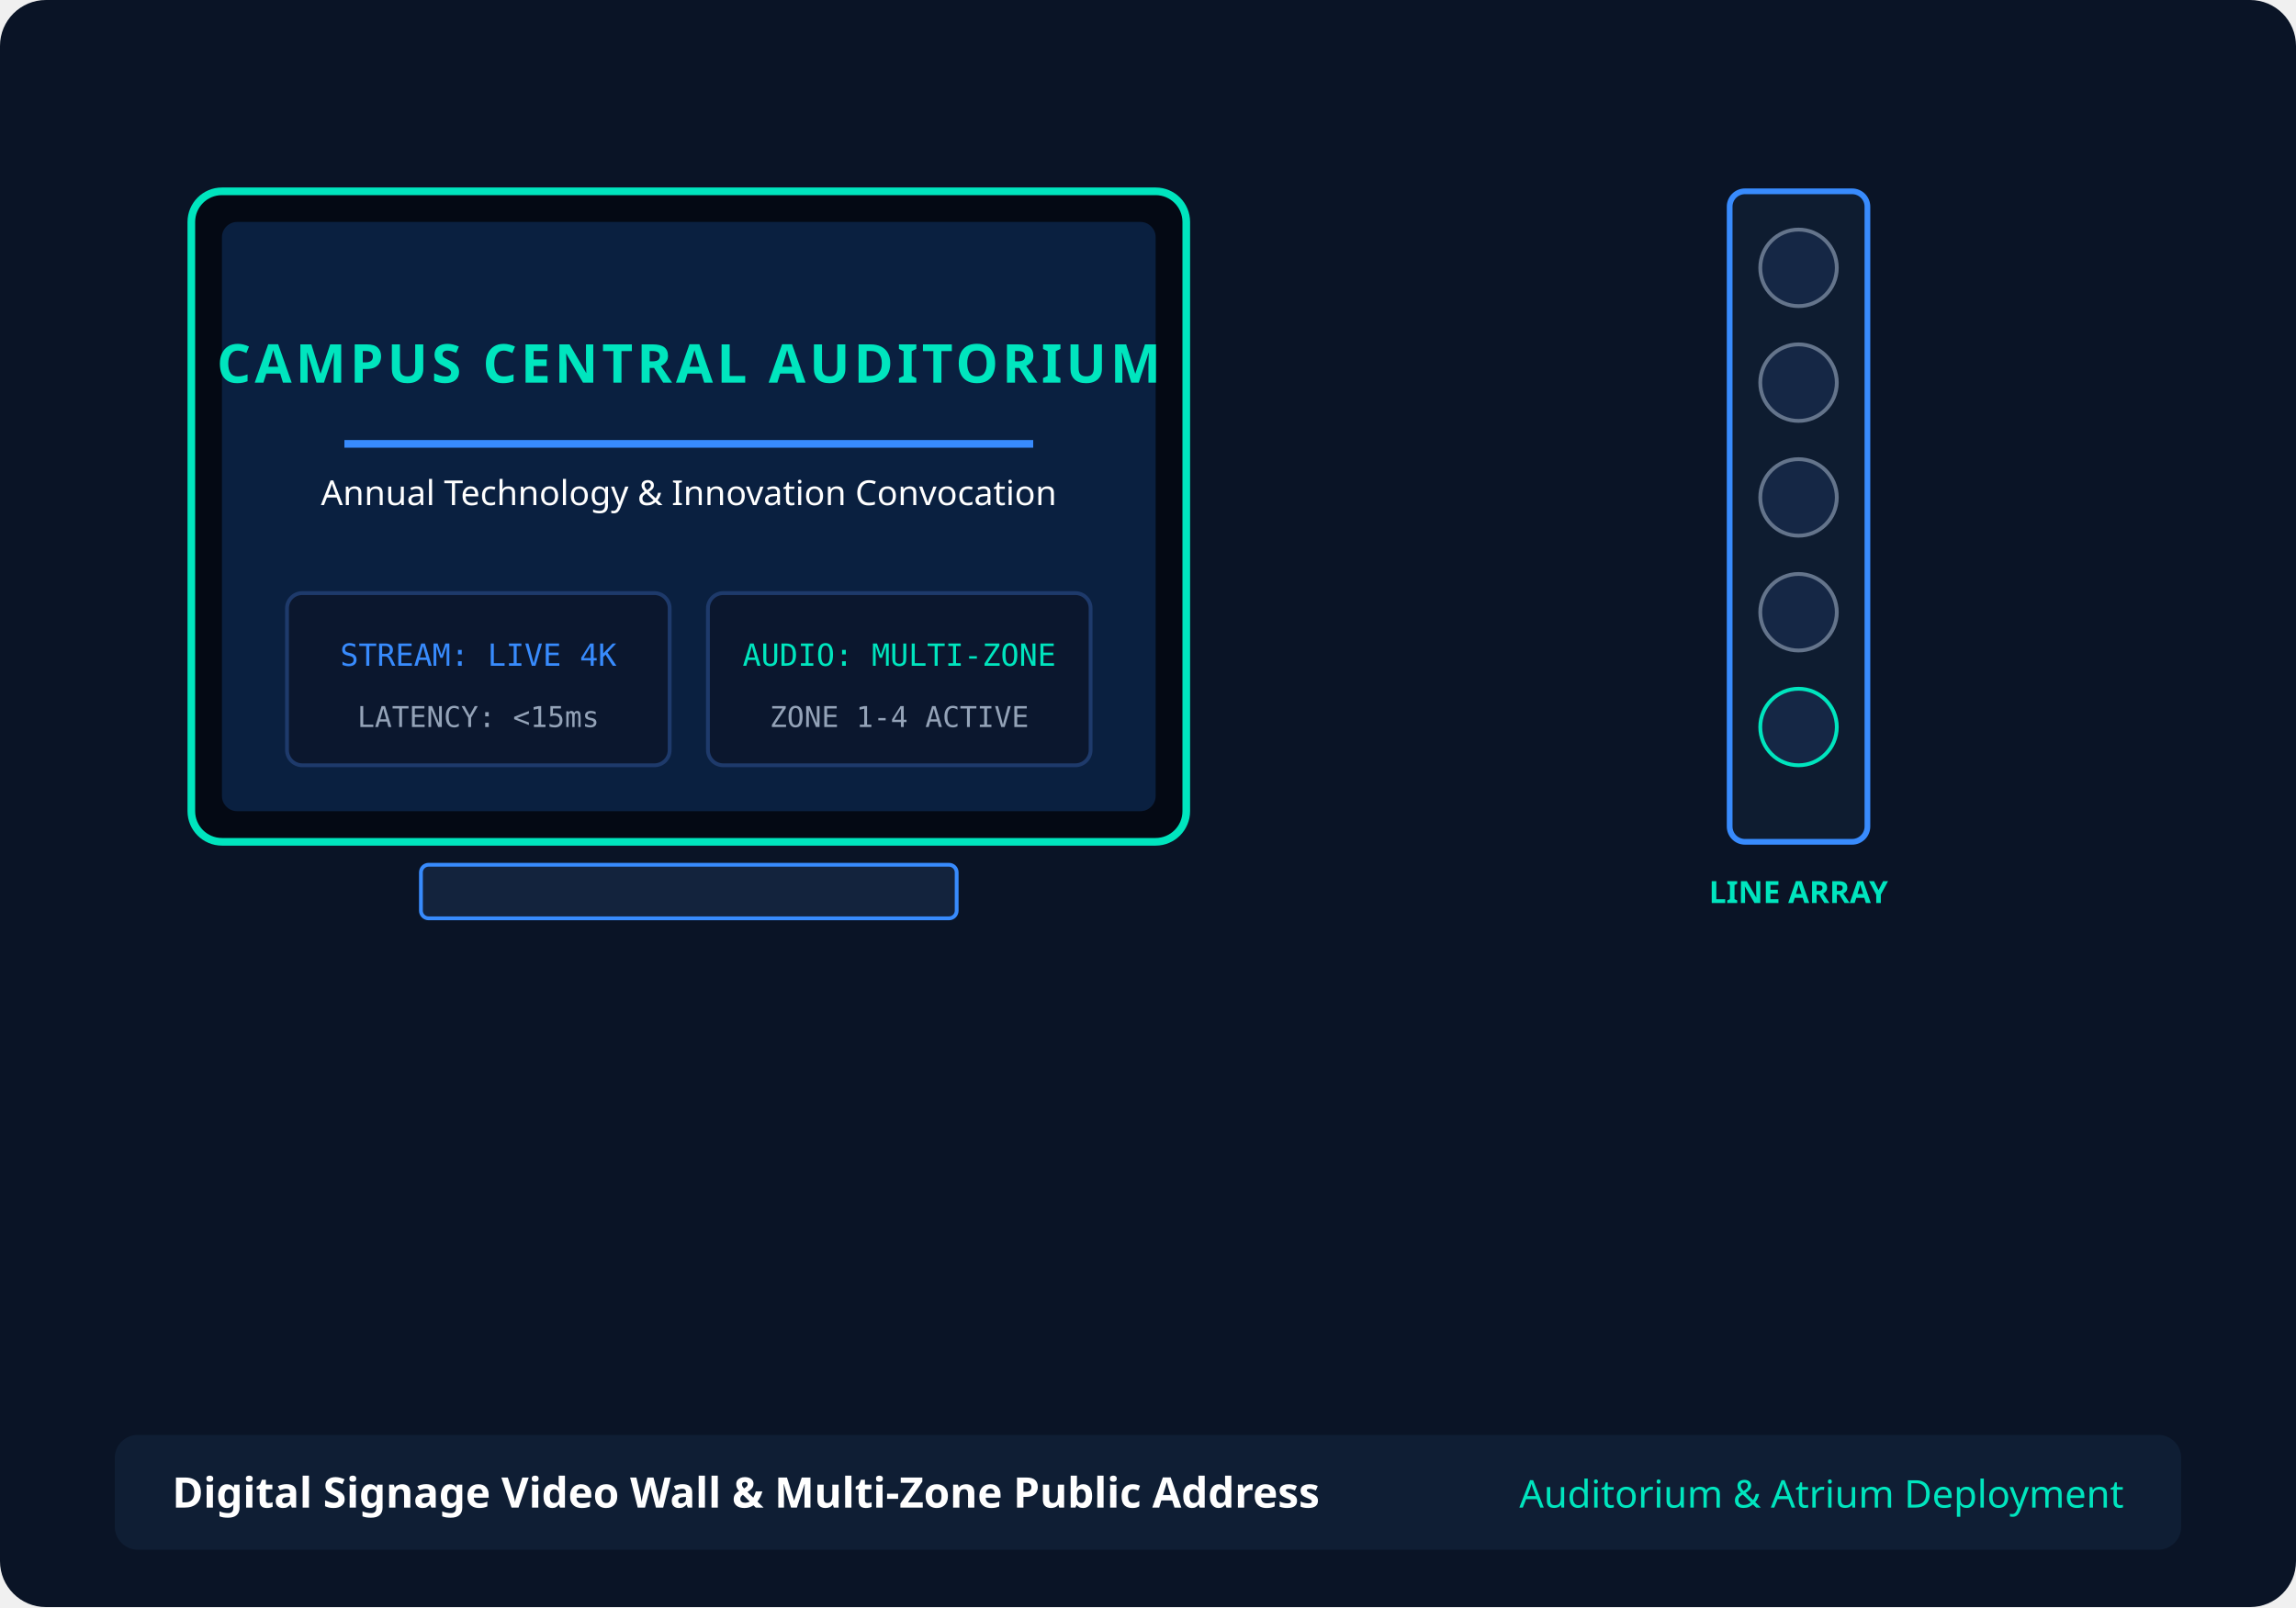
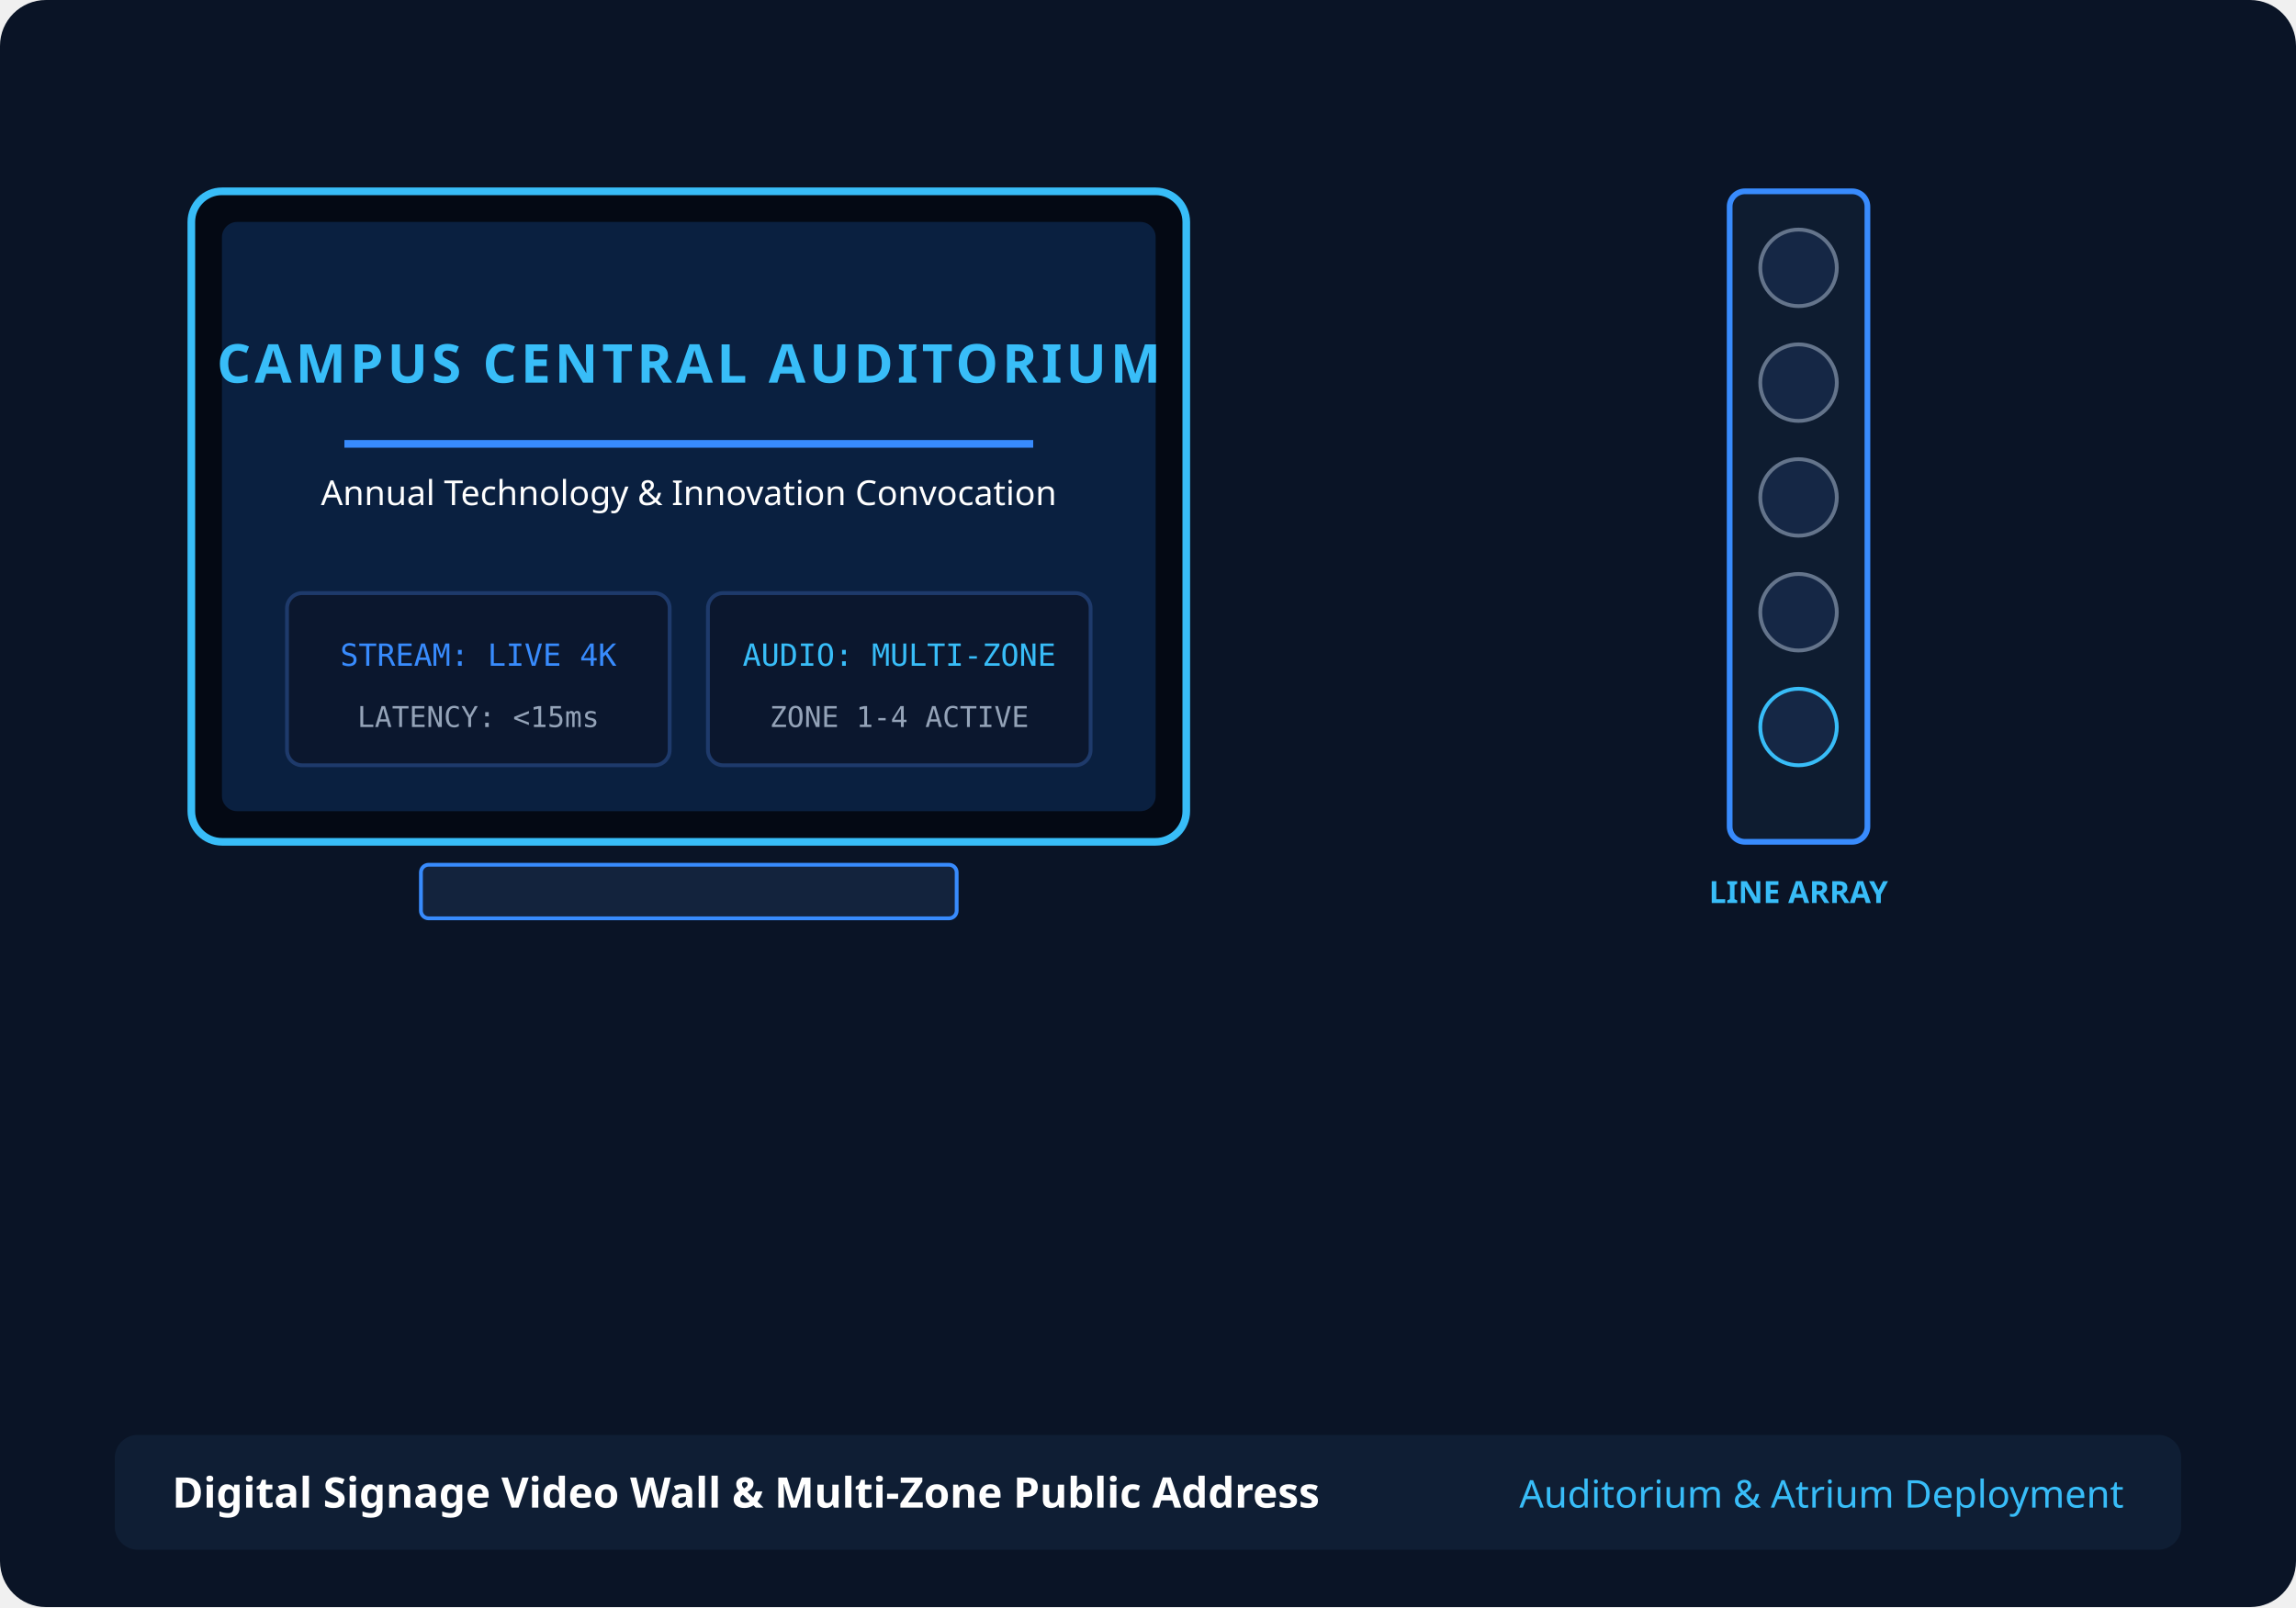
<svg xmlns="http://www.w3.org/2000/svg" viewBox="0 0 600 420" fill="none">
  <rect width="600" height="420" rx="12" fill="#0A1426" />
  <g transform="translate(180, 160)">
-     <rect x="-130" y="-110" width="260" height="170" rx="8" fill="#040914" stroke="#00E5BE" stroke-width="2" />
+     <rect x="-130" y="-110" width="260" height="170" rx="8" fill="#040914" stroke="#38BDF8" stroke-width="2" />
    <rect x="-122" y="-102" width="244" height="154" rx="4" fill="#0A2040" />
-     <text x="0" y="-60" fill="#00E5BE" font-family="'Plus Jakarta Sans', sans-serif" font-size="14" font-weight="800" text-anchor="middle" letter-spacing="1">CAMPUS CENTRAL AUDITORIUM</text>
+     <text x="0" y="-60" fill="#38BDF8" font-family="'Plus Jakarta Sans', sans-serif" font-size="14" font-weight="800" text-anchor="middle" letter-spacing="1">CAMPUS CENTRAL AUDITORIUM</text>
    <rect x="-90" y="-45" width="180" height="2" fill="#388BFD" />
    <text x="0" y="-28" fill="#FFFFFF" font-family="'Plus Jakarta Sans', sans-serif" font-size="9" text-anchor="middle">Annual Technology &amp; Innovation Convocation</text>
    <rect x="-105" y="-5" width="100" height="45" rx="4" fill="#0B172E" stroke="#1E3A6B" />
    <text x="-55" y="14" fill="#388BFD" font-family="monospace" font-size="8" text-anchor="middle">STREAM: LIVE 4K</text>
    <text x="-55" y="30" fill="#94A3B8" font-family="monospace" font-size="7.5" text-anchor="middle">LATENCY: &lt;15ms</text>
    <rect x="5" y="-5" width="100" height="45" rx="4" fill="#0B172E" stroke="#1E3A6B" />
-     <text x="55" y="14" fill="#00E5BE" font-family="monospace" font-size="8" text-anchor="middle">AUDIO: MULTI-ZONE</text>
+     <text x="55" y="14" fill="#38BDF8" font-family="monospace" font-size="8" text-anchor="middle">AUDIO: MULTI-ZONE</text>
    <text x="55" y="30" fill="#94A3B8" font-family="monospace" font-size="7.5" text-anchor="middle">ZONE 1-4 ACTIVE</text>
    <rect x="-70" y="66" width="140" height="14" rx="2" fill="#13233D" stroke="#388BFD" />
  </g>
  <g transform="translate(470, 160)">
    <rect x="-18" y="-110" width="36" height="170" rx="4" fill="#0E1C30" stroke="#388BFD" stroke-width="1.5" />
    <circle cx="0" cy="-90" r="10" fill="#152745" stroke="#64748B" />
    <circle cx="0" cy="-60" r="10" fill="#152745" stroke="#64748B" />
    <circle cx="0" cy="-30" r="10" fill="#152745" stroke="#64748B" />
    <circle cx="0" cy="0" r="10" fill="#152745" stroke="#64748B" />
-     <circle cx="0" cy="30" r="10" fill="#152745" stroke="#00E5BE" />
-     <text x="0" y="76" fill="#00E5BE" font-family="'Plus Jakarta Sans', sans-serif" font-size="8" font-weight="700" text-anchor="middle">LINE ARRAY</text>
+     <circle cx="0" cy="30" r="10" fill="#152745" stroke="#38BDF8" />
+     <text x="0" y="76" fill="#38BDF8" font-family="'Plus Jakarta Sans', sans-serif" font-size="8" font-weight="700" text-anchor="middle">LINE ARRAY</text>
  </g>
  <rect x="30" y="375" width="540" height="30" rx="6" fill="#0F1E34" />
  <text x="45" y="394" fill="#FFFFFF" font-family="'Plus Jakarta Sans', sans-serif" font-size="11" font-weight="700">Digital Signage Video Wall &amp; Multi-Zone Public Address</text>
-   <text x="555" y="394" fill="#00E5BE" font-family="'Plus Jakarta Sans', sans-serif" font-size="10" text-anchor="end">Auditorium &amp; Atrium Deployment</text>
+   <text x="555" y="394" fill="#38BDF8" font-family="'Plus Jakarta Sans', sans-serif" font-size="10" text-anchor="end">Auditorium &amp; Atrium Deployment</text>
</svg>
